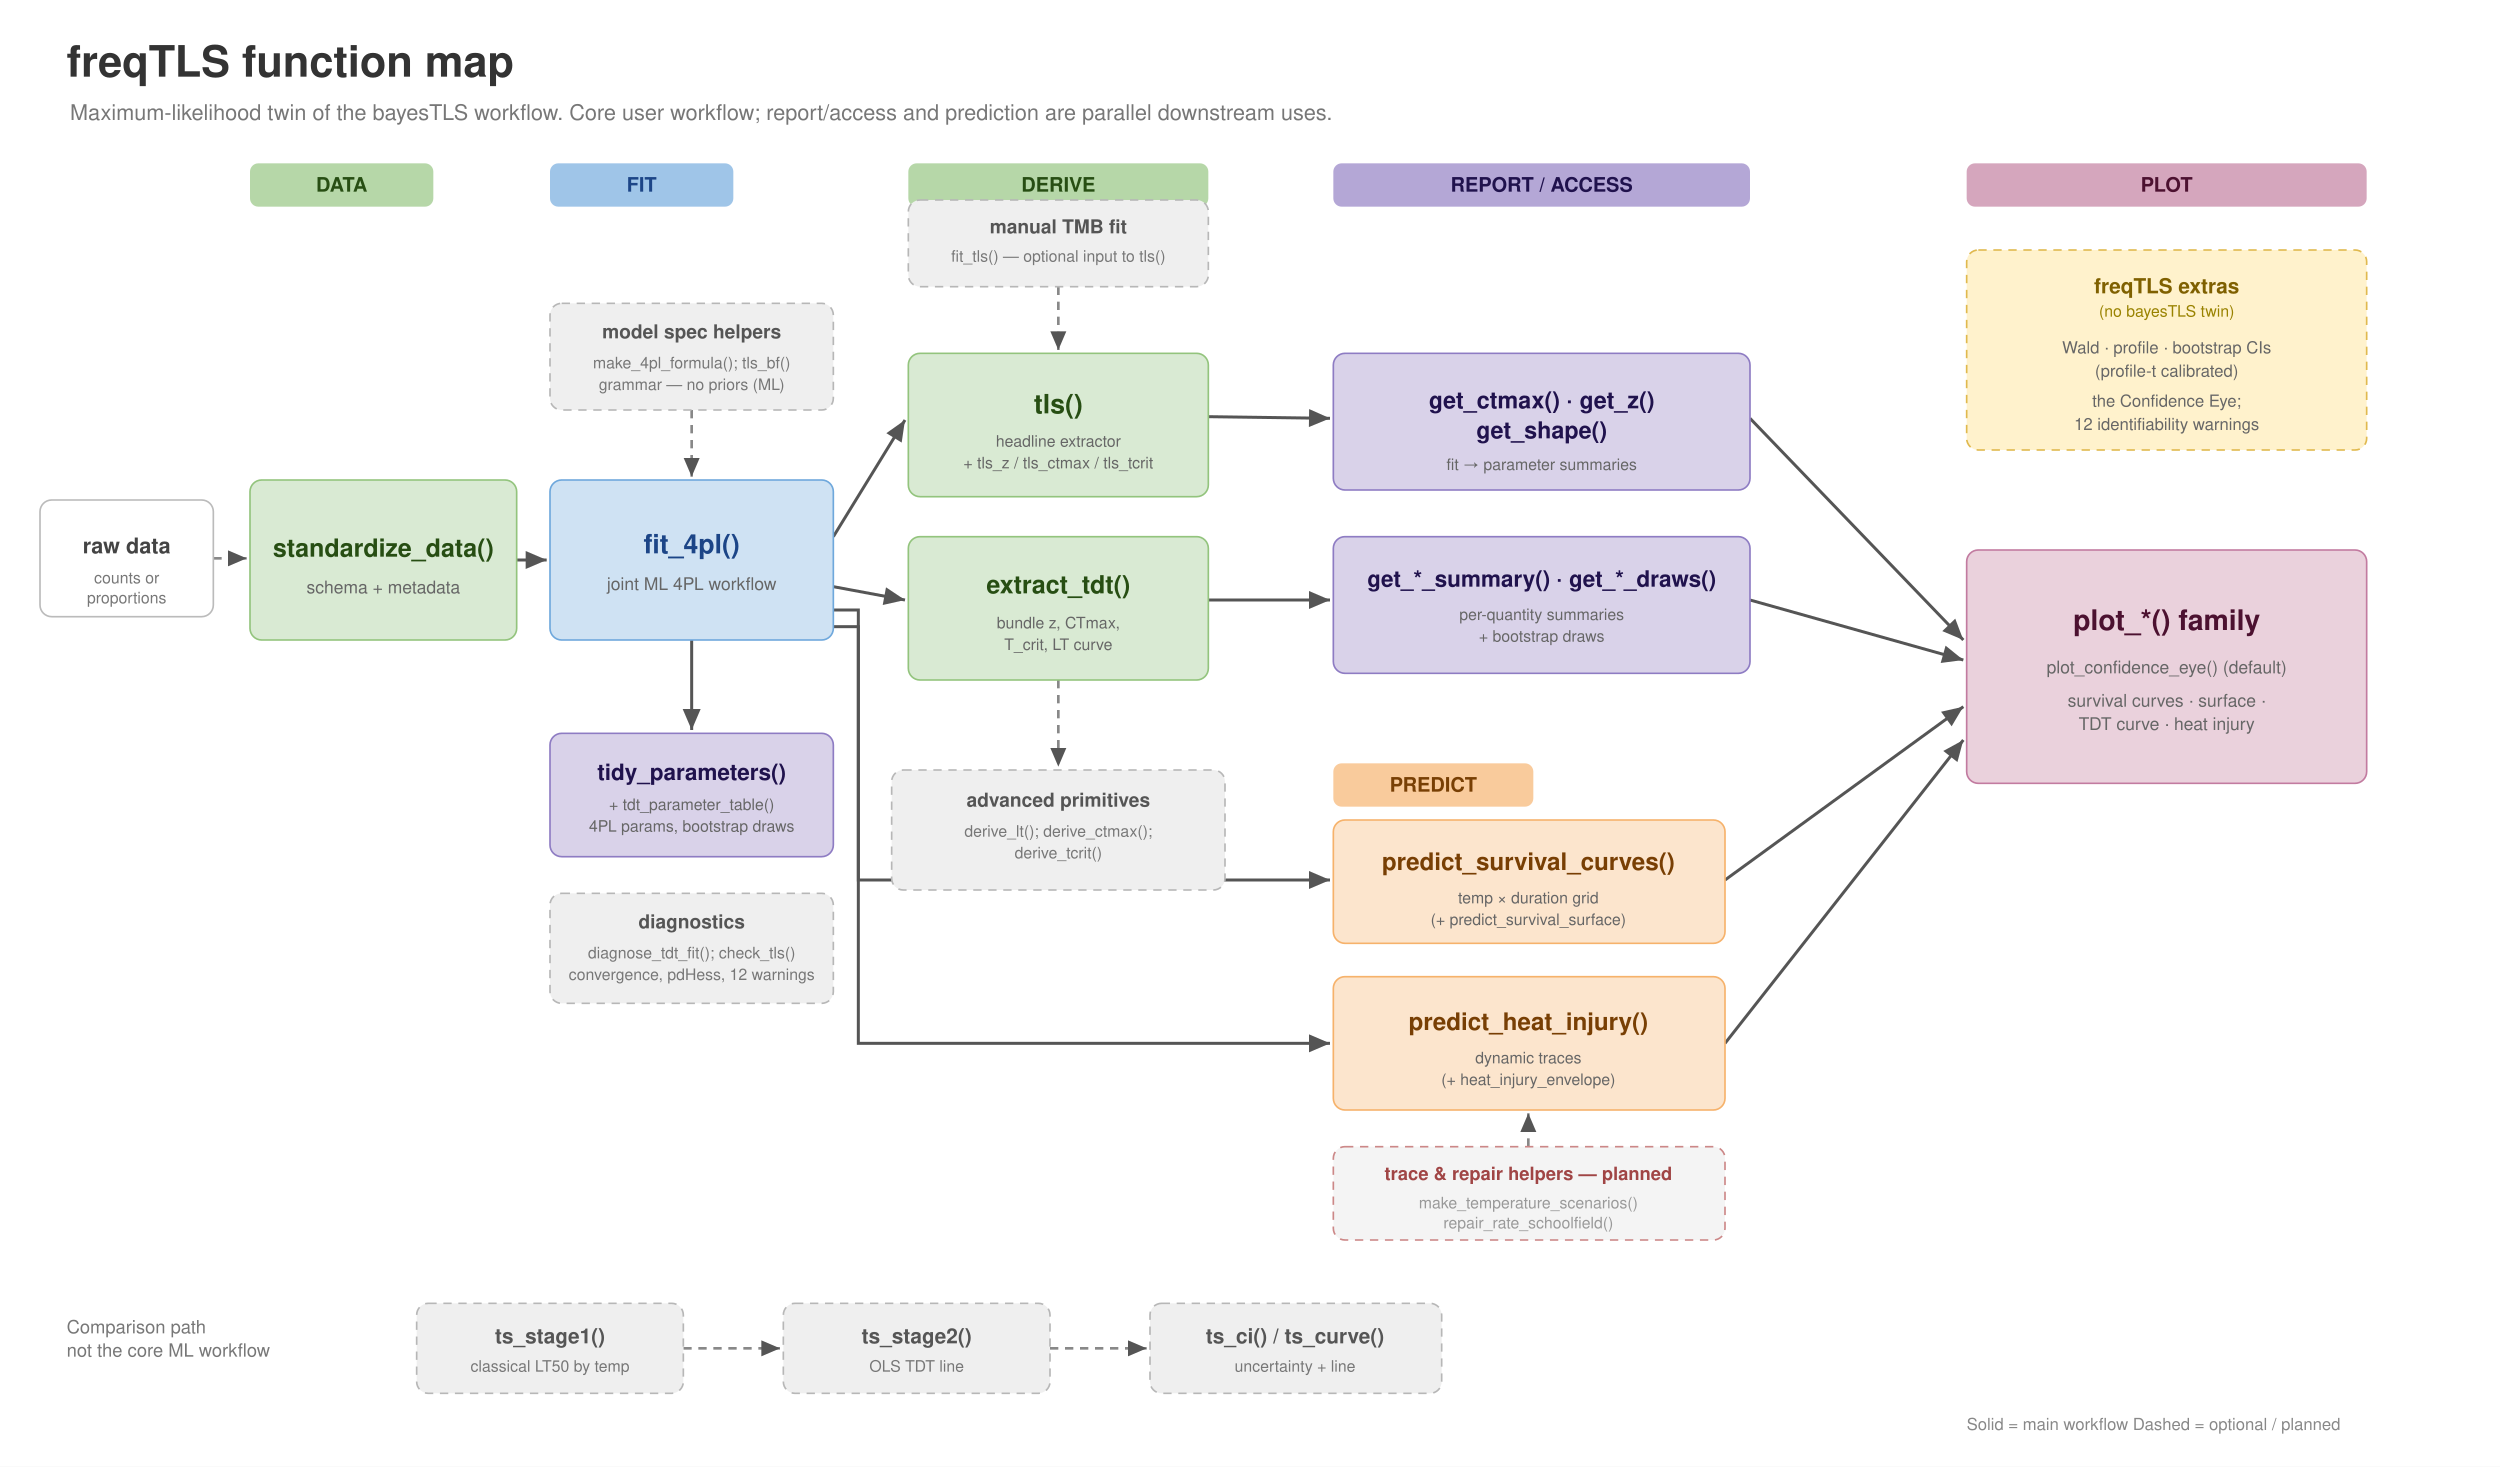
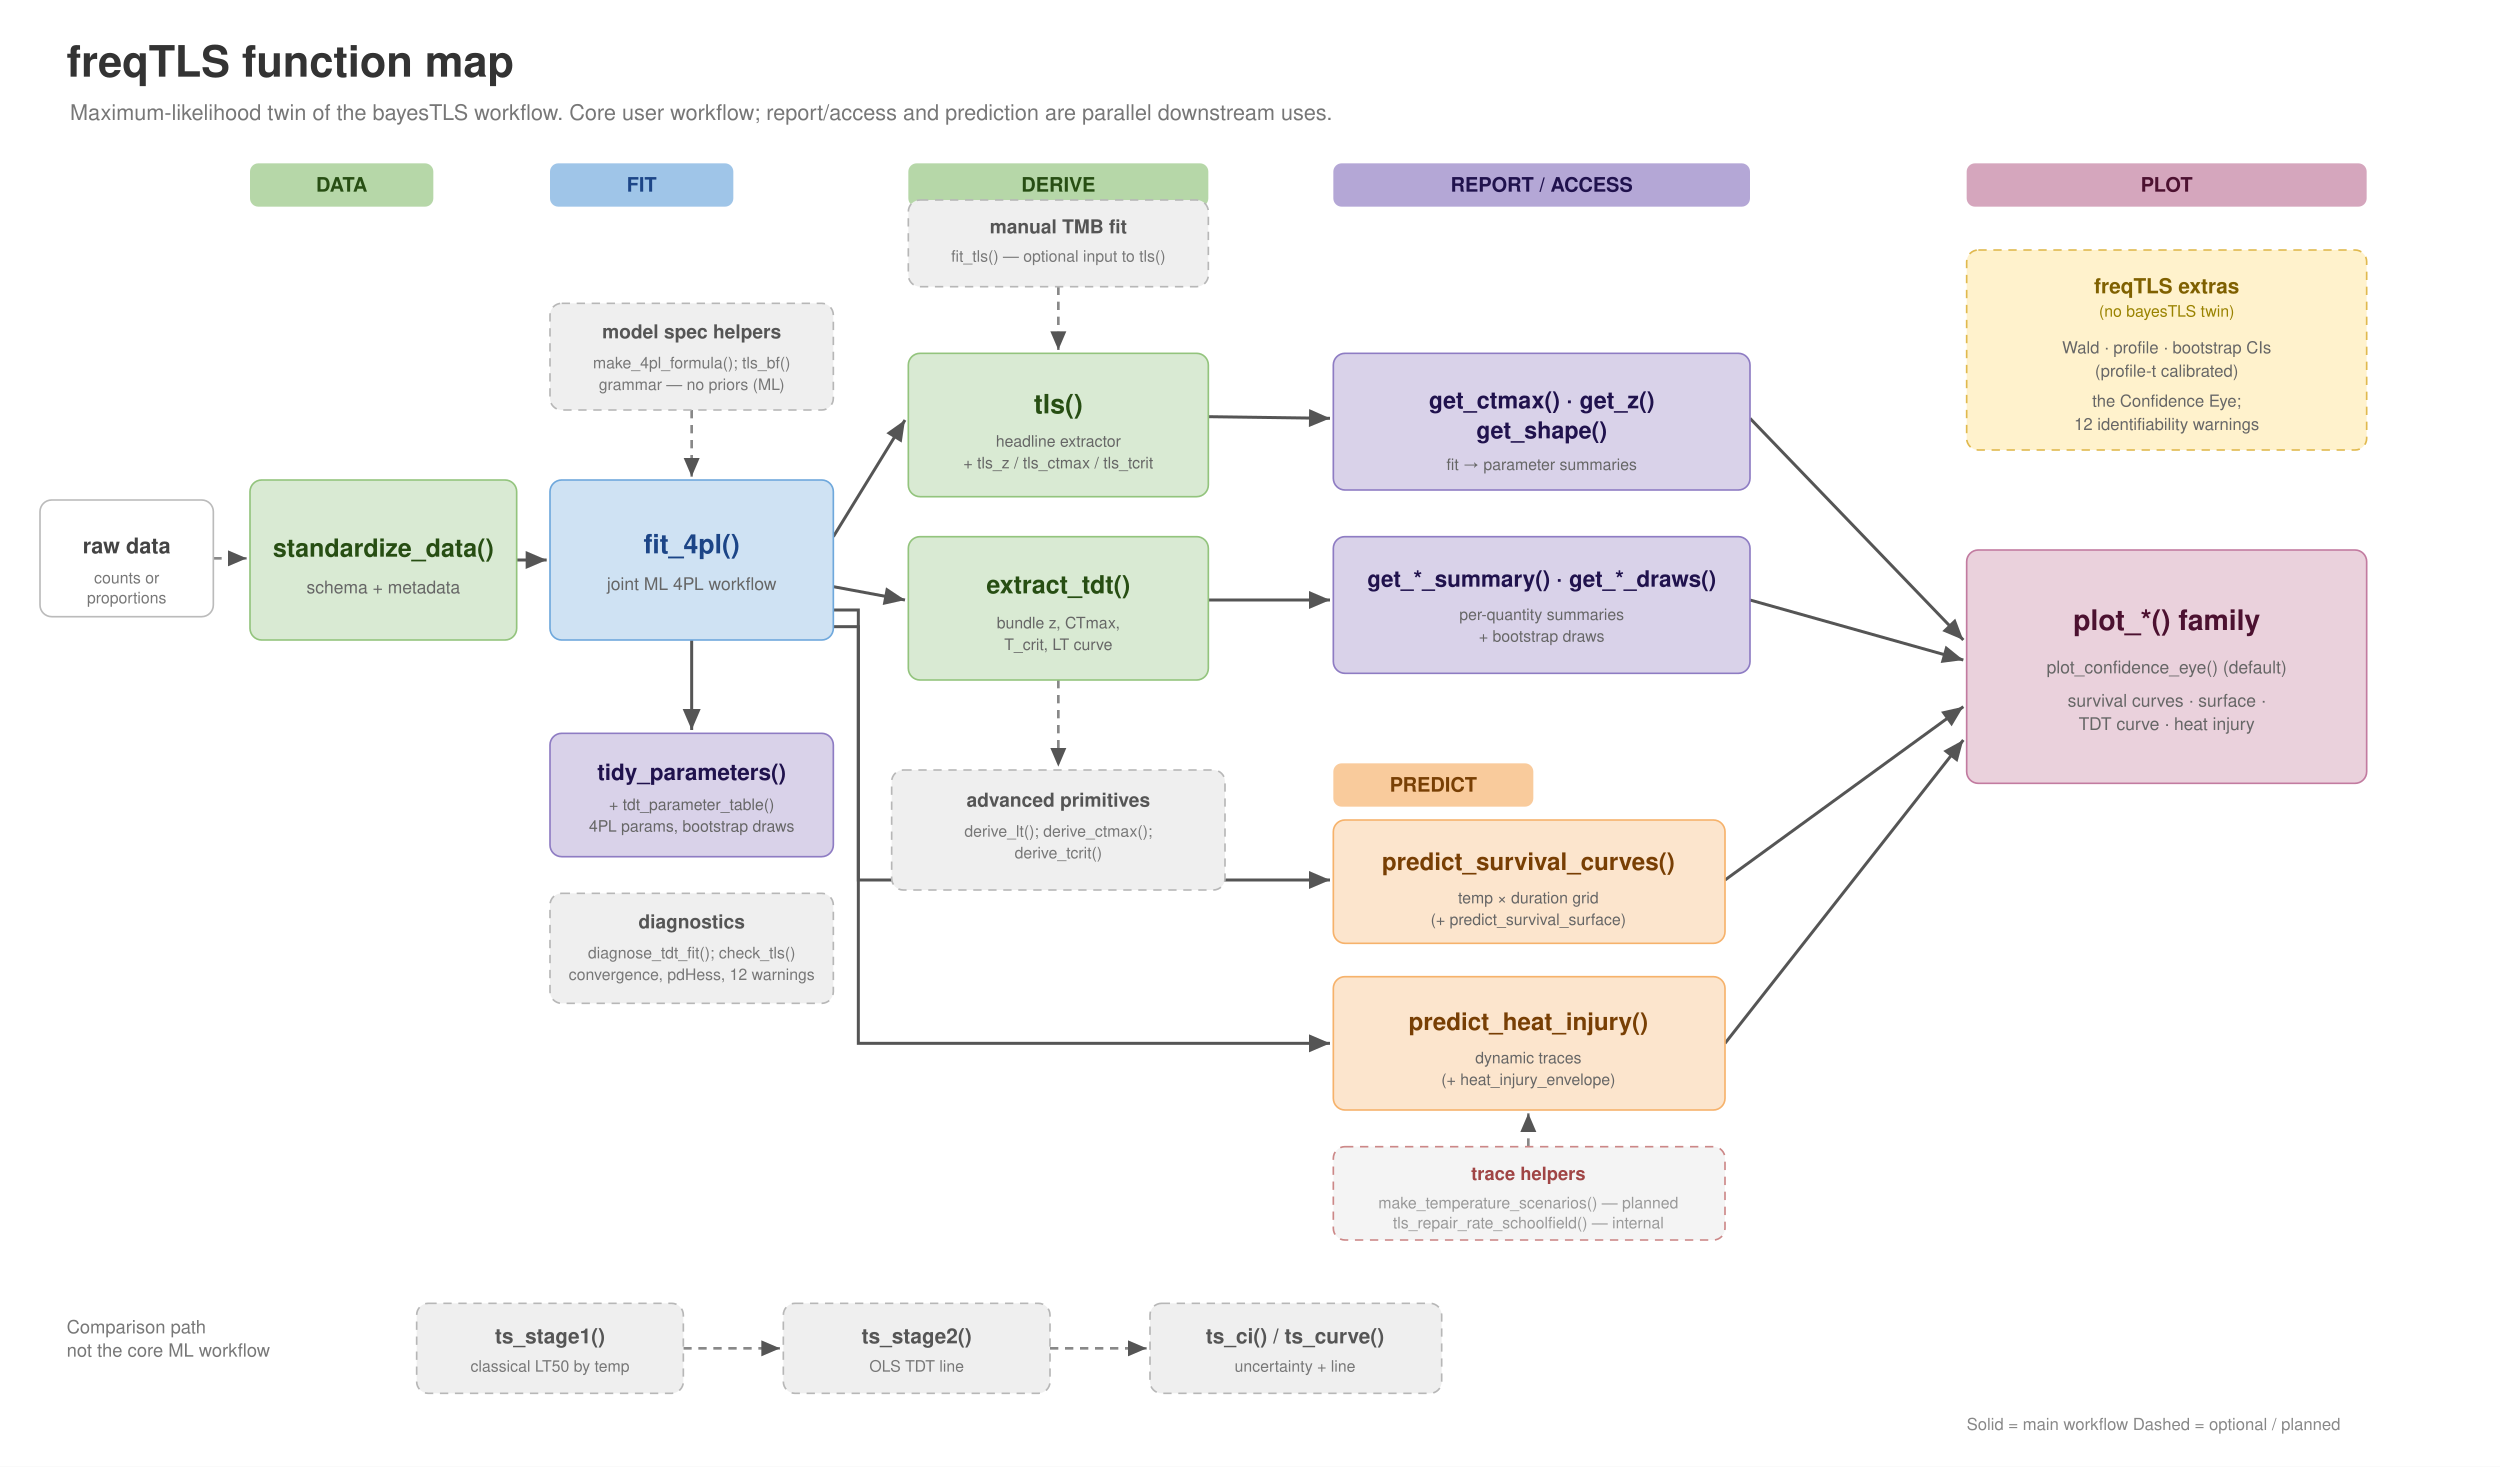
<svg xmlns="http://www.w3.org/2000/svg" viewBox="0 0 1500 880" font-family="Helvetica, Arial, sans-serif" width="100%" role="img" aria-labelledby="ftls-map-title ftls-map-desc">
  <defs>
    <marker id="arr" markerWidth="9" markerHeight="9" refX="7" refY="3" orient="auto">
      <path d="M0,0 L7,3 L0,6 Z" fill="#555" />
    </marker>
  </defs>
  <rect x="0" y="0" width="1500" height="880" fill="#ffffff" />
  <text x="40" y="46" font-size="26" font-weight="bold" fill="#333">freqTLS function map</text>
  <text x="42" y="72" font-size="13" fill="#777">Maximum-likelihood twin of the bayesTLS workflow. Core user workflow; report/access and prediction are parallel downstream uses.</text>
  <g font-size="12" font-weight="bold" text-anchor="middle">
    <rect x="150" y="98" width="110" height="26" rx="5" fill="#b6d7a8" />
    <text x="205" y="115" fill="#274e13">DATA</text>
    <rect x="330" y="98" width="110" height="26" rx="5" fill="#9fc5e8" />
    <text x="385" y="115" fill="#1c4587">FIT</text>
    <rect x="545" y="98" width="180" height="26" rx="5" fill="#b6d7a8" />
    <text x="635" y="115" fill="#274e13">DERIVE</text>
    <rect x="800" y="98" width="250" height="26" rx="5" fill="#b4a7d6" />
    <text x="925" y="115" fill="#20124d">REPORT / ACCESS</text>
    <rect x="1180" y="98" width="240" height="26" rx="5" fill="#d5a6bd" />
    <text x="1300" y="115" fill="#4c1130">PLOT</text>
    <rect x="800" y="458" width="120" height="26" rx="5" fill="#f9cb9c" />
    <text x="860" y="475" fill="#783f04">PREDICT</text>
  </g>
  <g fill="none" stroke="#888" stroke-width="1.6" stroke-dasharray="5,4">
    <path d="M128 335 L148 335" marker-end="url(#arr)" />
    <path d="M415 246 L415 286" marker-end="url(#arr)" />
    <path d="M635 172 L635 210" marker-end="url(#arr)" />
    <path d="M635 408 L635 460" marker-end="url(#arr)" />
    <path d="M917 688 L917 668" marker-end="url(#arr)" />
    <path d="M410 809 L468 809" marker-end="url(#arr)" />
    <path d="M630 809 L688 809" marker-end="url(#arr)" />
  </g>
  <g fill="none" stroke="#555" stroke-width="1.8">
    <path d="M310 336 L328 336" marker-end="url(#arr)" />
    <path d="M415 384 L415 438" marker-end="url(#arr)" />
    <path d="M500 322 L543 252" marker-end="url(#arr)" />
    <path d="M500 352 L543 360" marker-end="url(#arr)" />
    <path d="M725 250 L798 251" marker-end="url(#arr)" />
    <path d="M725 360 L798 360" marker-end="url(#arr)" />
    <path d="M1050 251 L1178 384" marker-end="url(#arr)" />
    <path d="M1050 360 L1178 396" marker-end="url(#arr)" />
    <path d="M1035 528 L1178 424" marker-end="url(#arr)" />
    <path d="M1035 626 L1178 444" marker-end="url(#arr)" />
    <path d="M500 366 L515 366 L515 528 L798 528" marker-end="url(#arr)" />
    <path d="M500 376 L515 376 L515 626 L798 626" marker-end="url(#arr)" />
  </g>
  <g text-anchor="middle">
    <rect x="24" y="300" width="104" height="70" rx="7" fill="#ffffff" stroke="#bbbbbb" />
    <text x="76" y="332" font-size="13" font-weight="bold" fill="#444">raw data</text>
    <text x="76" y="350" font-size="9.5" fill="#777">counts or</text>
    <text x="76" y="362" font-size="9.5" fill="#777">proportions</text>
  </g>
  <g text-anchor="middle">
    <rect x="150" y="288" width="160" height="96" rx="7" fill="#d9ead3" stroke="#93c47d" />
    <text x="230" y="334" font-size="15" font-weight="bold" fill="#274e13">standardize_data()</text>
    <text x="230" y="356" font-size="10.5" fill="#666">schema + metadata</text>
  </g>
  <g text-anchor="middle">
    <rect x="330" y="182" width="170" height="64" rx="7" fill="#efefef" stroke="#b7b7b7" stroke-dasharray="5,4" />
    <text x="415" y="203" font-size="11.5" font-weight="bold" fill="#555">model spec helpers</text>
    <text x="415" y="221" font-size="9.5" fill="#777">make_4pl_formula(); tls_bf()</text>
    <text x="415" y="234" font-size="9.5" fill="#777">grammar — no priors (ML)</text>
  </g>
  <g text-anchor="middle">
    <rect x="330" y="288" width="170" height="96" rx="7" fill="#cfe2f3" stroke="#6fa8dc" />
    <text x="415" y="332" font-size="16" font-weight="bold" fill="#1c4587">fit_4pl()</text>
    <text x="415" y="354" font-size="10.5" fill="#666">joint ML 4PL workflow</text>
  </g>
  <g text-anchor="middle">
    <rect x="330" y="440" width="170" height="74" rx="7" fill="#d9d2e9" stroke="#8e7cc3" />
    <text x="415" y="468" font-size="13.5" font-weight="bold" fill="#20124d">tidy_parameters()</text>
    <text x="415" y="486" font-size="9.5" fill="#666">+ tdt_parameter_table()</text>
    <text x="415" y="499" font-size="9.5" fill="#666">4PL params, bootstrap draws</text>
  </g>
  <g text-anchor="middle">
    <rect x="330" y="536" width="170" height="66" rx="7" fill="#efefef" stroke="#b7b7b7" stroke-dasharray="5,4" />
    <text x="415" y="557" font-size="11.5" font-weight="bold" fill="#555">diagnostics</text>
    <text x="415" y="575" font-size="9.5" fill="#777">diagnose_tdt_fit(); check_tls()</text>
    <text x="415" y="588" font-size="9.5" fill="#777">convergence, pdHess, 12 warnings</text>
  </g>
  <g text-anchor="middle">
    <rect x="545" y="120" width="180" height="52" rx="7" fill="#efefef" stroke="#b7b7b7" stroke-dasharray="5,4" />
    <text x="635" y="140" font-size="11.5" font-weight="bold" fill="#555">manual TMB fit</text>
    <text x="635" y="157" font-size="9.5" fill="#777">fit_tls() — optional input to tls()</text>
  </g>
  <g text-anchor="middle">
    <rect x="545" y="212" width="180" height="86" rx="7" fill="#d9ead3" stroke="#93c47d" />
    <text x="635" y="248" font-size="16" font-weight="bold" fill="#274e13">tls()</text>
    <text x="635" y="268" font-size="9.5" fill="#666">headline extractor</text>
    <text x="635" y="281" font-size="9.5" fill="#666">+ tls_z / tls_ctmax / tls_tcrit</text>
  </g>
  <g text-anchor="middle">
    <rect x="545" y="322" width="180" height="86" rx="7" fill="#d9ead3" stroke="#93c47d" />
    <text x="635" y="356" font-size="15" font-weight="bold" fill="#274e13">extract_tdt()</text>
    <text x="635" y="377" font-size="9.5" fill="#666">bundle z, CTmax,</text>
    <text x="635" y="390" font-size="9.5" fill="#666">T_crit, LT curve</text>
  </g>
  <g text-anchor="middle">
    <rect x="535" y="462" width="200" height="72" rx="7" fill="#efefef" stroke="#b7b7b7" stroke-dasharray="5,4" />
    <text x="635" y="484" font-size="11.5" font-weight="bold" fill="#555">advanced primitives</text>
    <text x="635" y="502" font-size="9.5" fill="#777">derive_lt(); derive_ctmax();</text>
    <text x="635" y="515" font-size="9.5" fill="#777">derive_tcrit()</text>
  </g>
  <g text-anchor="middle">
    <rect x="800" y="212" width="250" height="82" rx="7" fill="#d9d2e9" stroke="#8e7cc3" />
    <text x="925" y="245" font-size="14" font-weight="bold" fill="#20124d">get_ctmax() · get_z()</text>
    <text x="925" y="263" font-size="14" font-weight="bold" fill="#20124d">get_shape()</text>
    <text x="925" y="282" font-size="9.5" fill="#666">fit → parameter summaries</text>
  </g>
  <g text-anchor="middle">
    <rect x="800" y="322" width="250" height="82" rx="7" fill="#d9d2e9" stroke="#8e7cc3" />
    <text x="925" y="352" font-size="13.5" font-weight="bold" fill="#20124d">get_*_summary() · get_*_draws()</text>
    <text x="925" y="372" font-size="9.5" fill="#666">per-quantity summaries</text>
    <text x="925" y="385" font-size="9.5" fill="#666">+ bootstrap draws</text>
  </g>
  <g text-anchor="middle">
    <rect x="800" y="492" width="235" height="74" rx="7" fill="#fce5cd" stroke="#f6b26b" />
    <text x="917" y="522" font-size="14.5" font-weight="bold" fill="#783f04">predict_survival_curves()</text>
    <text x="917" y="542" font-size="9.5" fill="#666">temp × duration grid</text>
    <text x="917" y="555" font-size="9.5" fill="#666">(+ predict_survival_surface)</text>
  </g>
  <g text-anchor="middle">
    <rect x="800" y="586" width="235" height="80" rx="7" fill="#fce5cd" stroke="#f6b26b" />
    <text x="917" y="618" font-size="14.5" font-weight="bold" fill="#783f04">predict_heat_injury()</text>
    <text x="917" y="638" font-size="9.5" fill="#666">dynamic traces</text>
    <text x="917" y="651" font-size="9.5" fill="#666">(+ heat_injury_envelope)</text>
  </g>
  <g text-anchor="middle">
    <rect x="800" y="688" width="235" height="56" rx="7" fill="#f4f4f4" stroke="#cc8888" stroke-dasharray="5,4" />
-     <text x="917" y="708" font-size="11" font-weight="bold" fill="#a04545">trace &amp; repair helpers — planned</text>
-     <text x="917" y="725" font-size="9.5" fill="#999">make_temperature_scenarios()</text>
-     <text x="917" y="737" font-size="9.5" fill="#999">repair_rate_schoolfield()</text>
+     <text x="917" y="708" font-size="11" font-weight="bold" fill="#a04545">trace helpers</text>
+     <text x="917" y="725" font-size="9.5" fill="#999">make_temperature_scenarios() — planned</text>
+     <text x="917" y="737" font-size="9.5" fill="#999">tls_repair_rate_schoolfield() — internal</text>
  </g>
  <g text-anchor="middle">
    <rect x="1180" y="330" width="240" height="140" rx="7" fill="#ead1dc" stroke="#c27ba0" />
    <text x="1300" y="378" font-size="17" font-weight="bold" fill="#4c1130">plot_*() family</text>
    <text x="1300" y="404" font-size="10.5" fill="#666">plot_confidence_eye() (default)</text>
    <text x="1300" y="424" font-size="10.5" fill="#666">survival curves · surface ·</text>
    <text x="1300" y="438" font-size="10.5" fill="#666">TDT curve · heat injury</text>
  </g>
  <g text-anchor="middle">
    <rect x="1180" y="150" width="240" height="120" rx="7" fill="#fff2cc" stroke="#e0b94e" stroke-dasharray="5,4" />
    <text x="1300" y="176" font-size="12.5" font-weight="bold" fill="#7f6000">freqTLS extras</text>
    <text x="1300" y="190" font-size="9.5" fill="#998200">(no bayesTLS twin)</text>
    <text x="1300" y="212" font-size="10" fill="#666">Wald · profile · bootstrap CIs</text>
    <text x="1300" y="226" font-size="10" fill="#666">(profile-t calibrated)</text>
    <text x="1300" y="244" font-size="10" fill="#666">the Confidence Eye;</text>
    <text x="1300" y="258" font-size="10" fill="#666">12 identifiability warnings</text>
  </g>
  <text x="40" y="800" font-size="11" fill="#777">Comparison path</text>
  <text x="40" y="814" font-size="11" fill="#777">not the core ML workflow</text>
  <g text-anchor="middle">
    <rect x="250" y="782" width="160" height="54" rx="7" fill="#efefef" stroke="#b7b7b7" stroke-dasharray="5,4" />
    <text x="330" y="806" font-size="12.5" font-weight="bold" fill="#555">ts_stage1()</text>
    <text x="330" y="823" font-size="9.5" fill="#777">classical LT50 by temp</text>
    <rect x="470" y="782" width="160" height="54" rx="7" fill="#efefef" stroke="#b7b7b7" stroke-dasharray="5,4" />
    <text x="550" y="806" font-size="12.5" font-weight="bold" fill="#555">ts_stage2()</text>
    <text x="550" y="823" font-size="9.5" fill="#777">OLS TDT line</text>
    <rect x="690" y="782" width="175" height="54" rx="7" fill="#efefef" stroke="#b7b7b7" stroke-dasharray="5,4" />
    <text x="777" y="806" font-size="12.5" font-weight="bold" fill="#555">ts_ci() / ts_curve()</text>
    <text x="777" y="823" font-size="9.5" fill="#777">uncertainty + line</text>
  </g>
  <text x="1180" y="858" font-size="10" fill="#888">Solid = main workflow    Dashed = optional / planned</text>
</svg>
